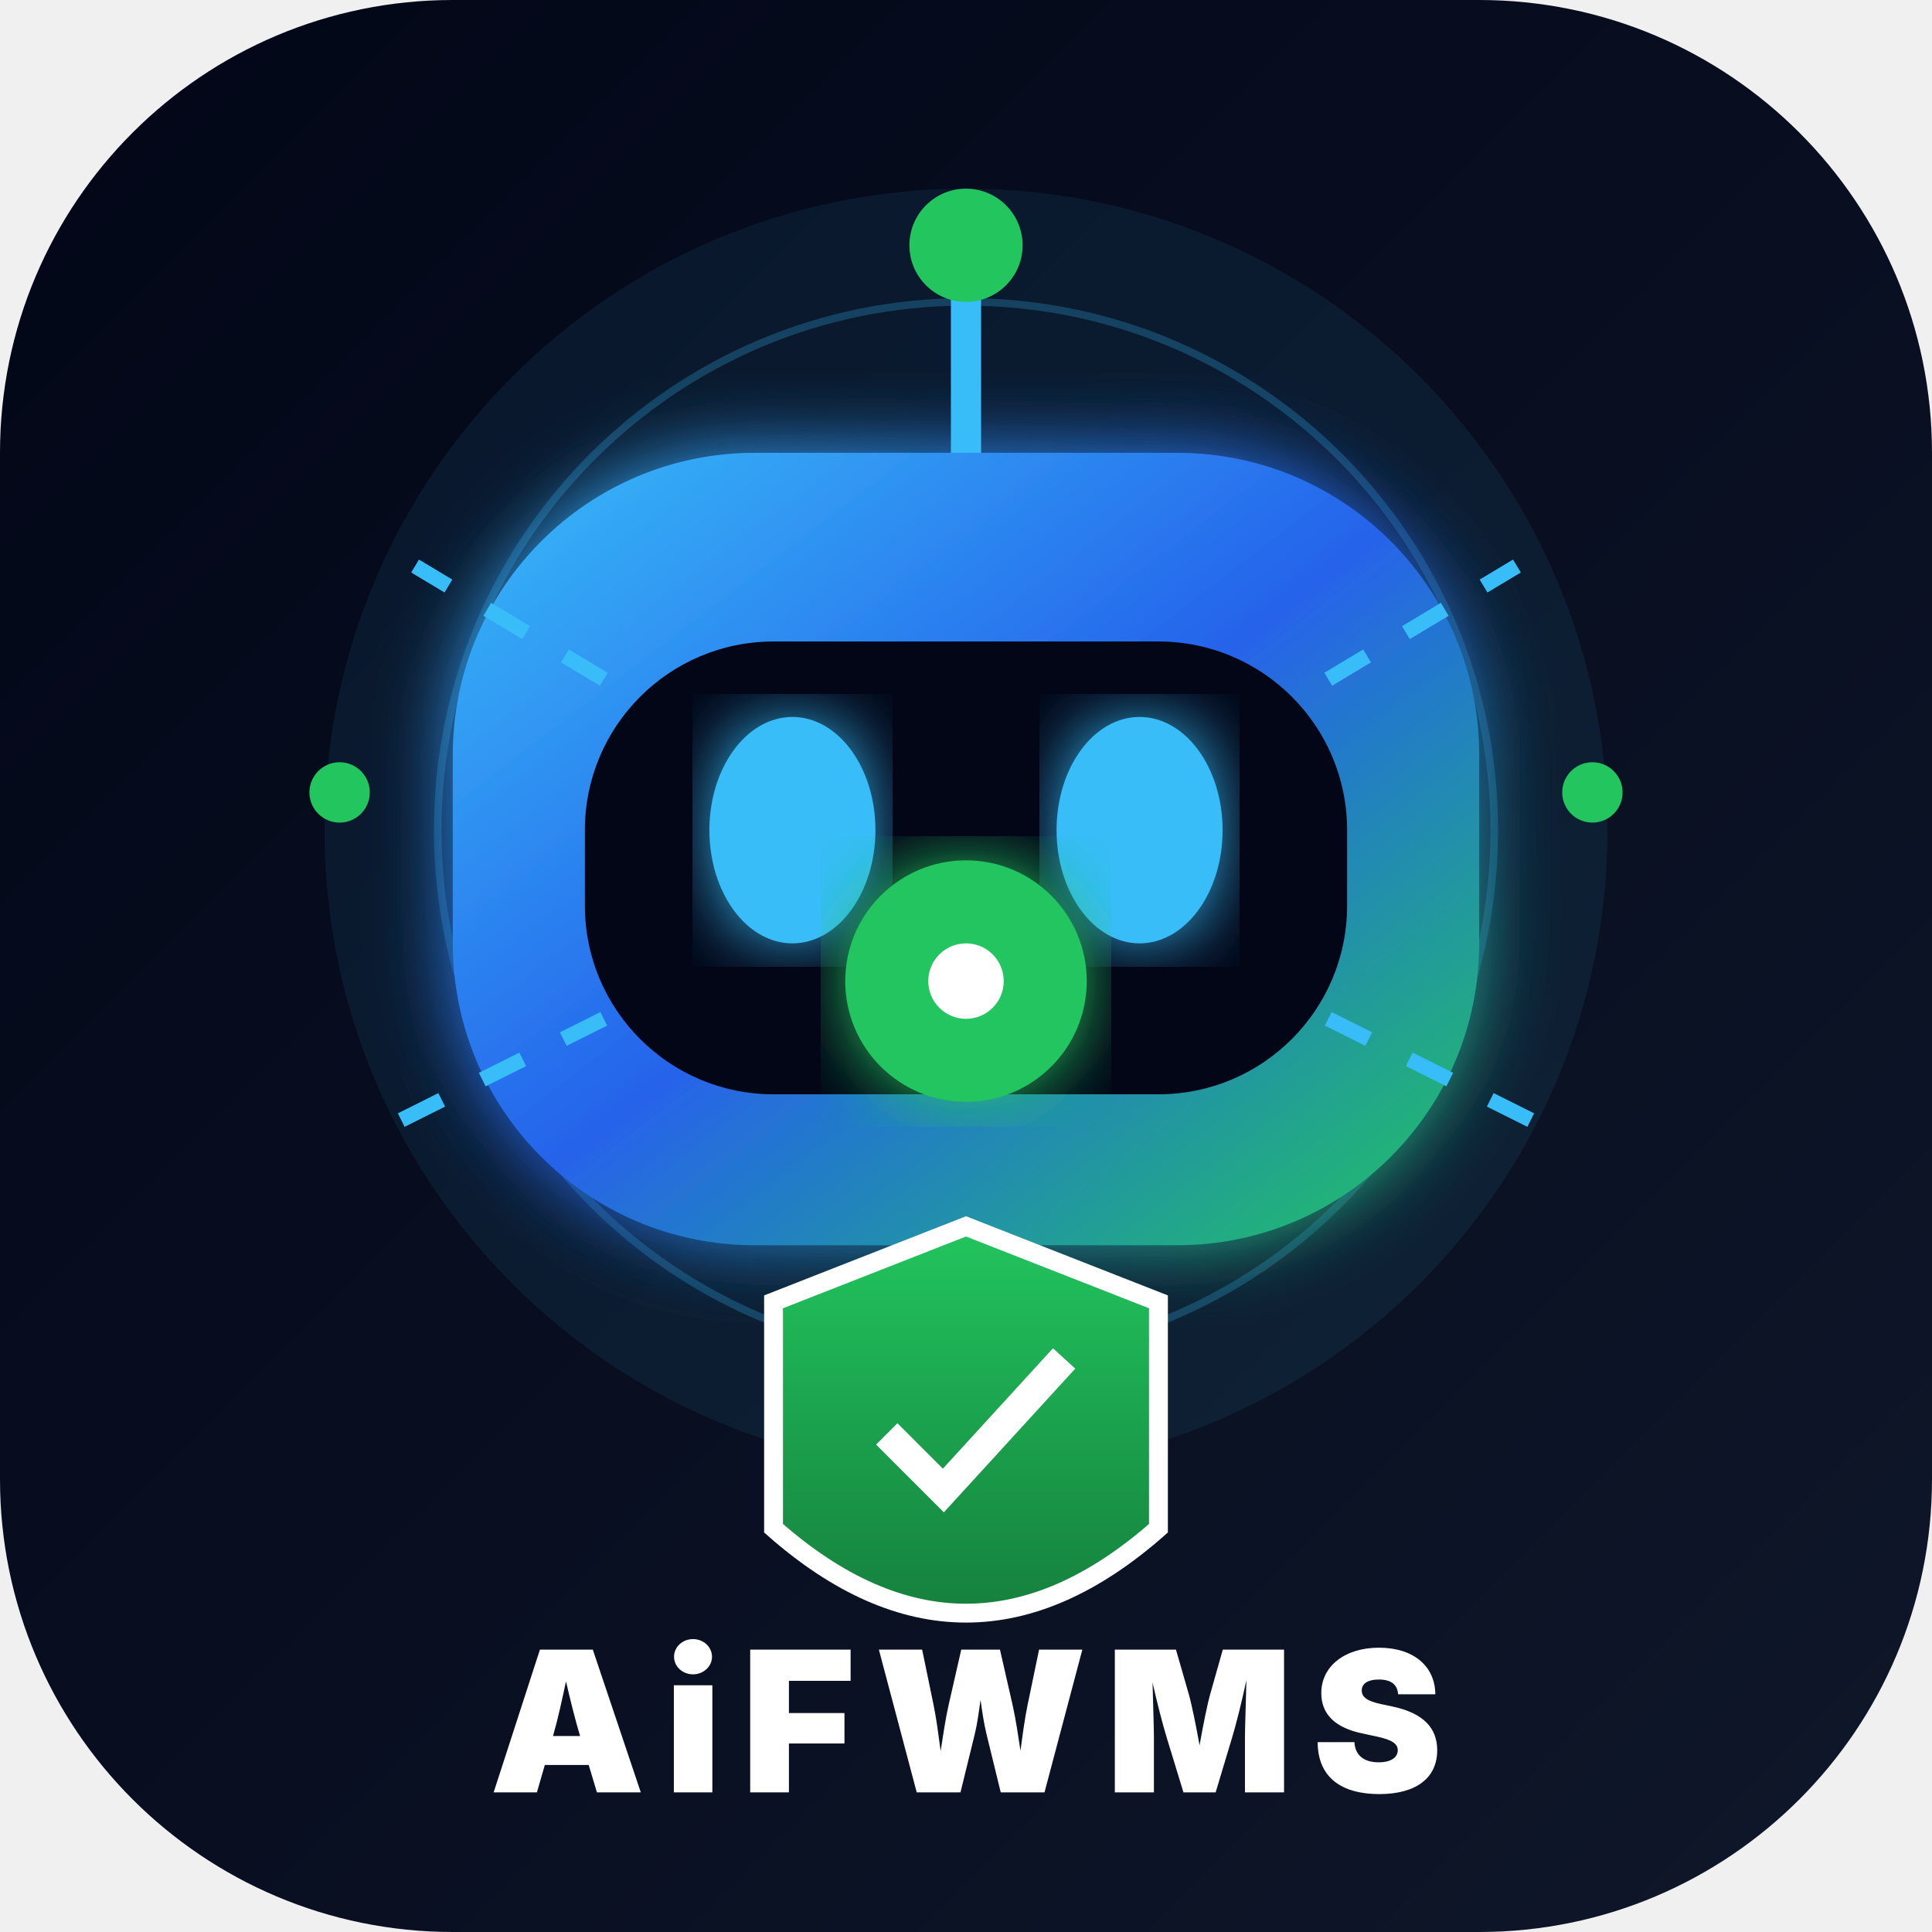
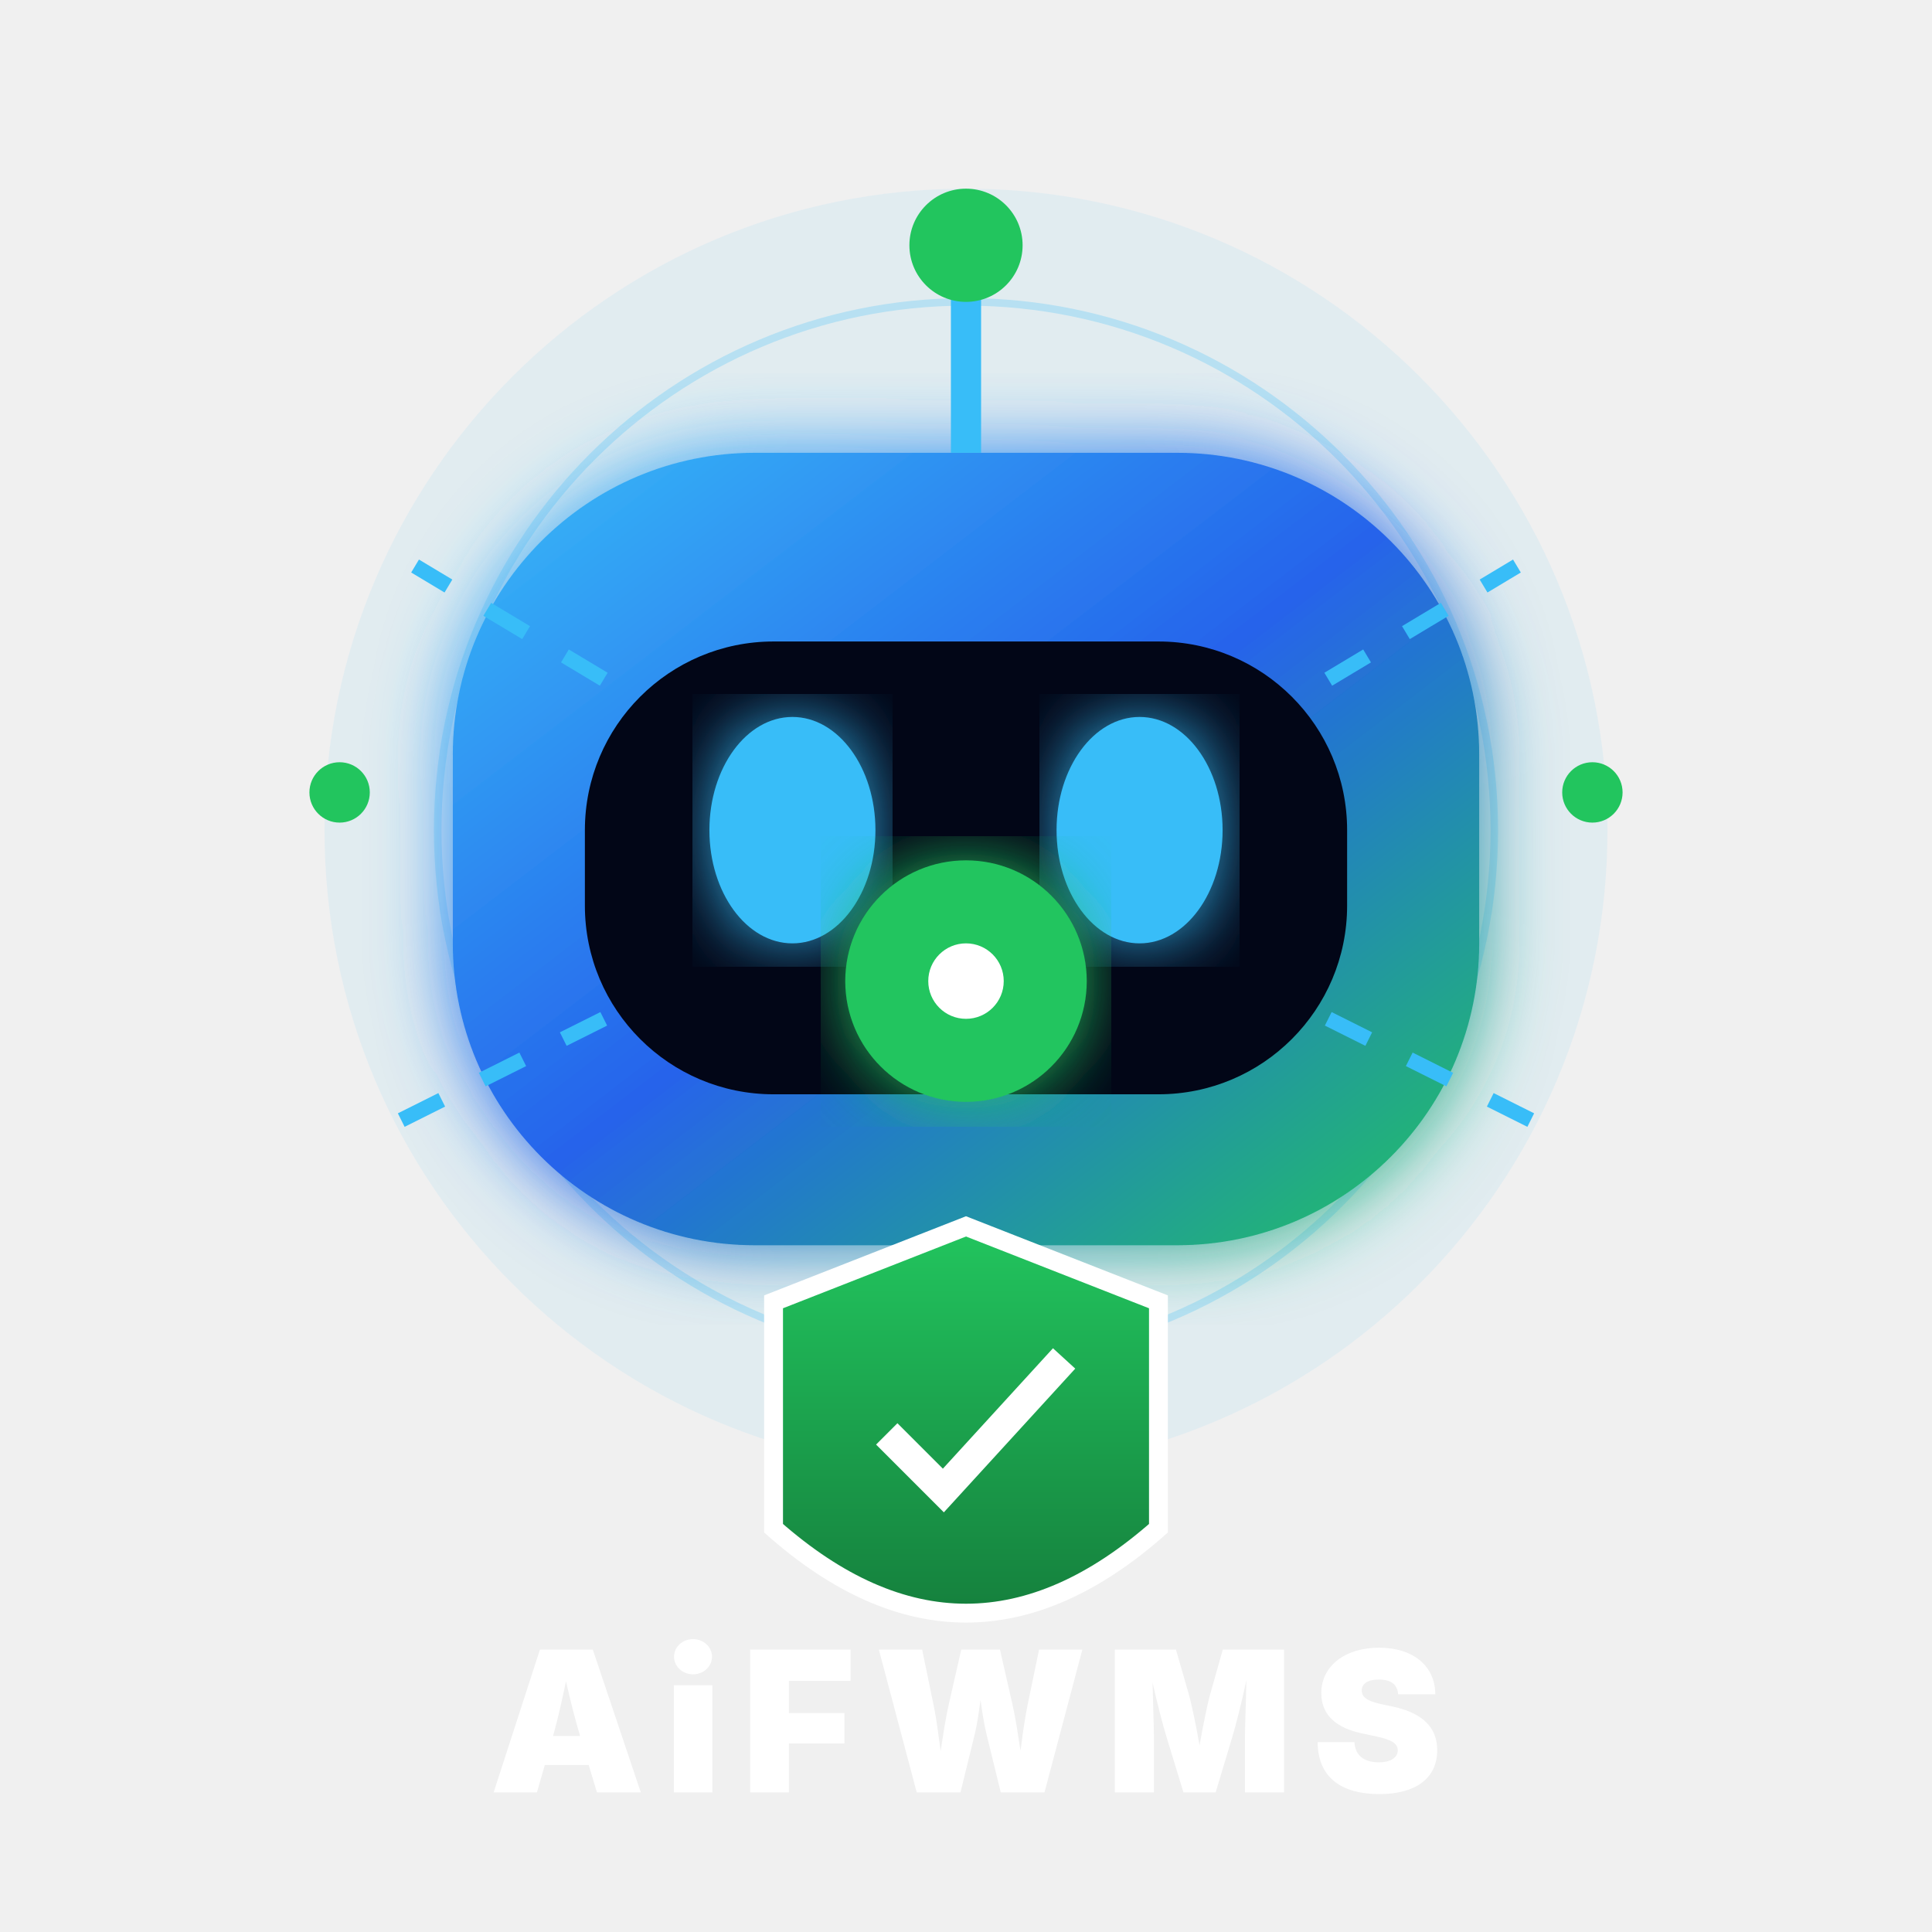
<svg xmlns="http://www.w3.org/2000/svg" width="512" height="512" viewBox="0 0 512 512">
  <style>

.mascot {
 transform-origin:center;
 animation:float 4s ease-in-out infinite;
 cursor:pointer;
}

.mascot:hover {
 filter:url(#hoverGlow);
 transform:scale(1.06);
}


.eye {
 animation:blink 5s infinite;
 transform-origin:center;
}


.core {
 animation:pulse 2s infinite;
}


.node {
 animation:signal 1.5s infinite alternate;
}


.circuit {
 stroke-dasharray:12 12;
 animation:dataflow 2s linear infinite;
}



@keyframes float {
0%,100% {
 transform:translateY(0);
}

50% {
 transform:translateY(-12px);
}
}



@keyframes blink {

0%,92%,100% {
 transform:scaleY(1);
}

95% {
 transform:scaleY(.1);
}

}



@keyframes pulse {

0%,100% {
 r:28;
 opacity:.7;
}

50% {
 r:40;
 opacity:1;
}

}



@keyframes signal {

from {
 opacity:.3;
}

to {
 opacity:1;
}

}



@keyframes dataflow {

to {
 stroke-dashoffset:-50;
}

}

</style>
  <defs>
    <linearGradient id="bg" x2="1" y2="1">
      <stop stop-color="#020617" />
      <stop offset="1" stop-color="#0f172a" />
    </linearGradient>
    <linearGradient id="robot" x2="1" y2="1">
      <stop stop-color="#38bdf8" />
      <stop offset=".5" stop-color="#2563eb" />
      <stop offset="1" stop-color="#22c55e" />
    </linearGradient>
    <linearGradient id="shield" x2="0" y2="1">
      <stop stop-color="#22c55e" />
      <stop offset="1" stop-color="#15803d" />
    </linearGradient>
    <filter id="glow">
      <feGaussianBlur stdDeviation="10" result="blur" />
      <feMerge>
        <feMergeNode in="blur" />
        <feMergeNode in="SourceGraphic" />
      </feMerge>
    </filter>
    <filter id="hoverGlow">
      <feGaussianBlur stdDeviation="15" result="blur" />
      <feMerge>
        <feMergeNode in="blur" />
        <feMergeNode in="SourceGraphic" />
      </feMerge>
    </filter>
  </defs>
-   <rect width="512" height="512" rx="120" fill="url(#bg)" />
  <circle cx="256" cy="220" r="170" fill="#38bdf8" opacity=".08" />
  <circle cx="256" cy="220" r="140" fill="none" stroke="#38bdf8" stroke-width="2" opacity=".25" />
  <g class="mascot">
    <rect x="120" y="120" width="272" height="210" rx="80" fill="url(#robot)" filter="url(#glow)" />
    <line x1="256" y1="120" x2="256" y2="75" stroke="#38bdf8" stroke-width="8" />
    <circle cx="256" cy="65" r="15" fill="#22c55e" class="node" />
    <rect x="155" y="170" width="202" height="120" rx="50" fill="#020617" />
    <ellipse cx="210" cy="220" rx="22" ry="30" fill="#38bdf8" class="eye" filter="url(#glow)" />
    <ellipse cx="302" cy="220" rx="22" ry="30" fill="#38bdf8" class="eye" filter="url(#glow)" />
    <circle cx="256" cy="260" r="32" fill="#22c55e" class="core" filter="url(#glow)" />
    <circle cx="256" cy="260" r="10" fill="white" />
    <g stroke="#38bdf8" stroke-width="4" fill="none" class="circuit">
      <path d=" M160 180 L110 150 " />
      <path d=" M352 180 L402 150 " />
      <path d=" M160 270 L100 300 " />
      <path d=" M352 270 L412 300 " />
    </g>
    <path d=" M205 345 L256 325 L307 345 V405 Q256 450 205 405Z" fill="url(#shield)" stroke="white" stroke-width="5" />
    <path d=" M235 380 L250 395 L282 360" fill="none" stroke="white" stroke-width="8" />
    <circle cx="90" cy="210" r="8" fill="#22c55e" class="node" />
    <circle cx="422" cy="210" r="8" fill="#22c55e" class="node" />
  </g>
  <text x="256" y="475" text-anchor="middle" font-family="Inter,system-ui" font-size="52" font-weight="900" letter-spacing="5" fill="white">

AiFWMS

</text>
</svg>
